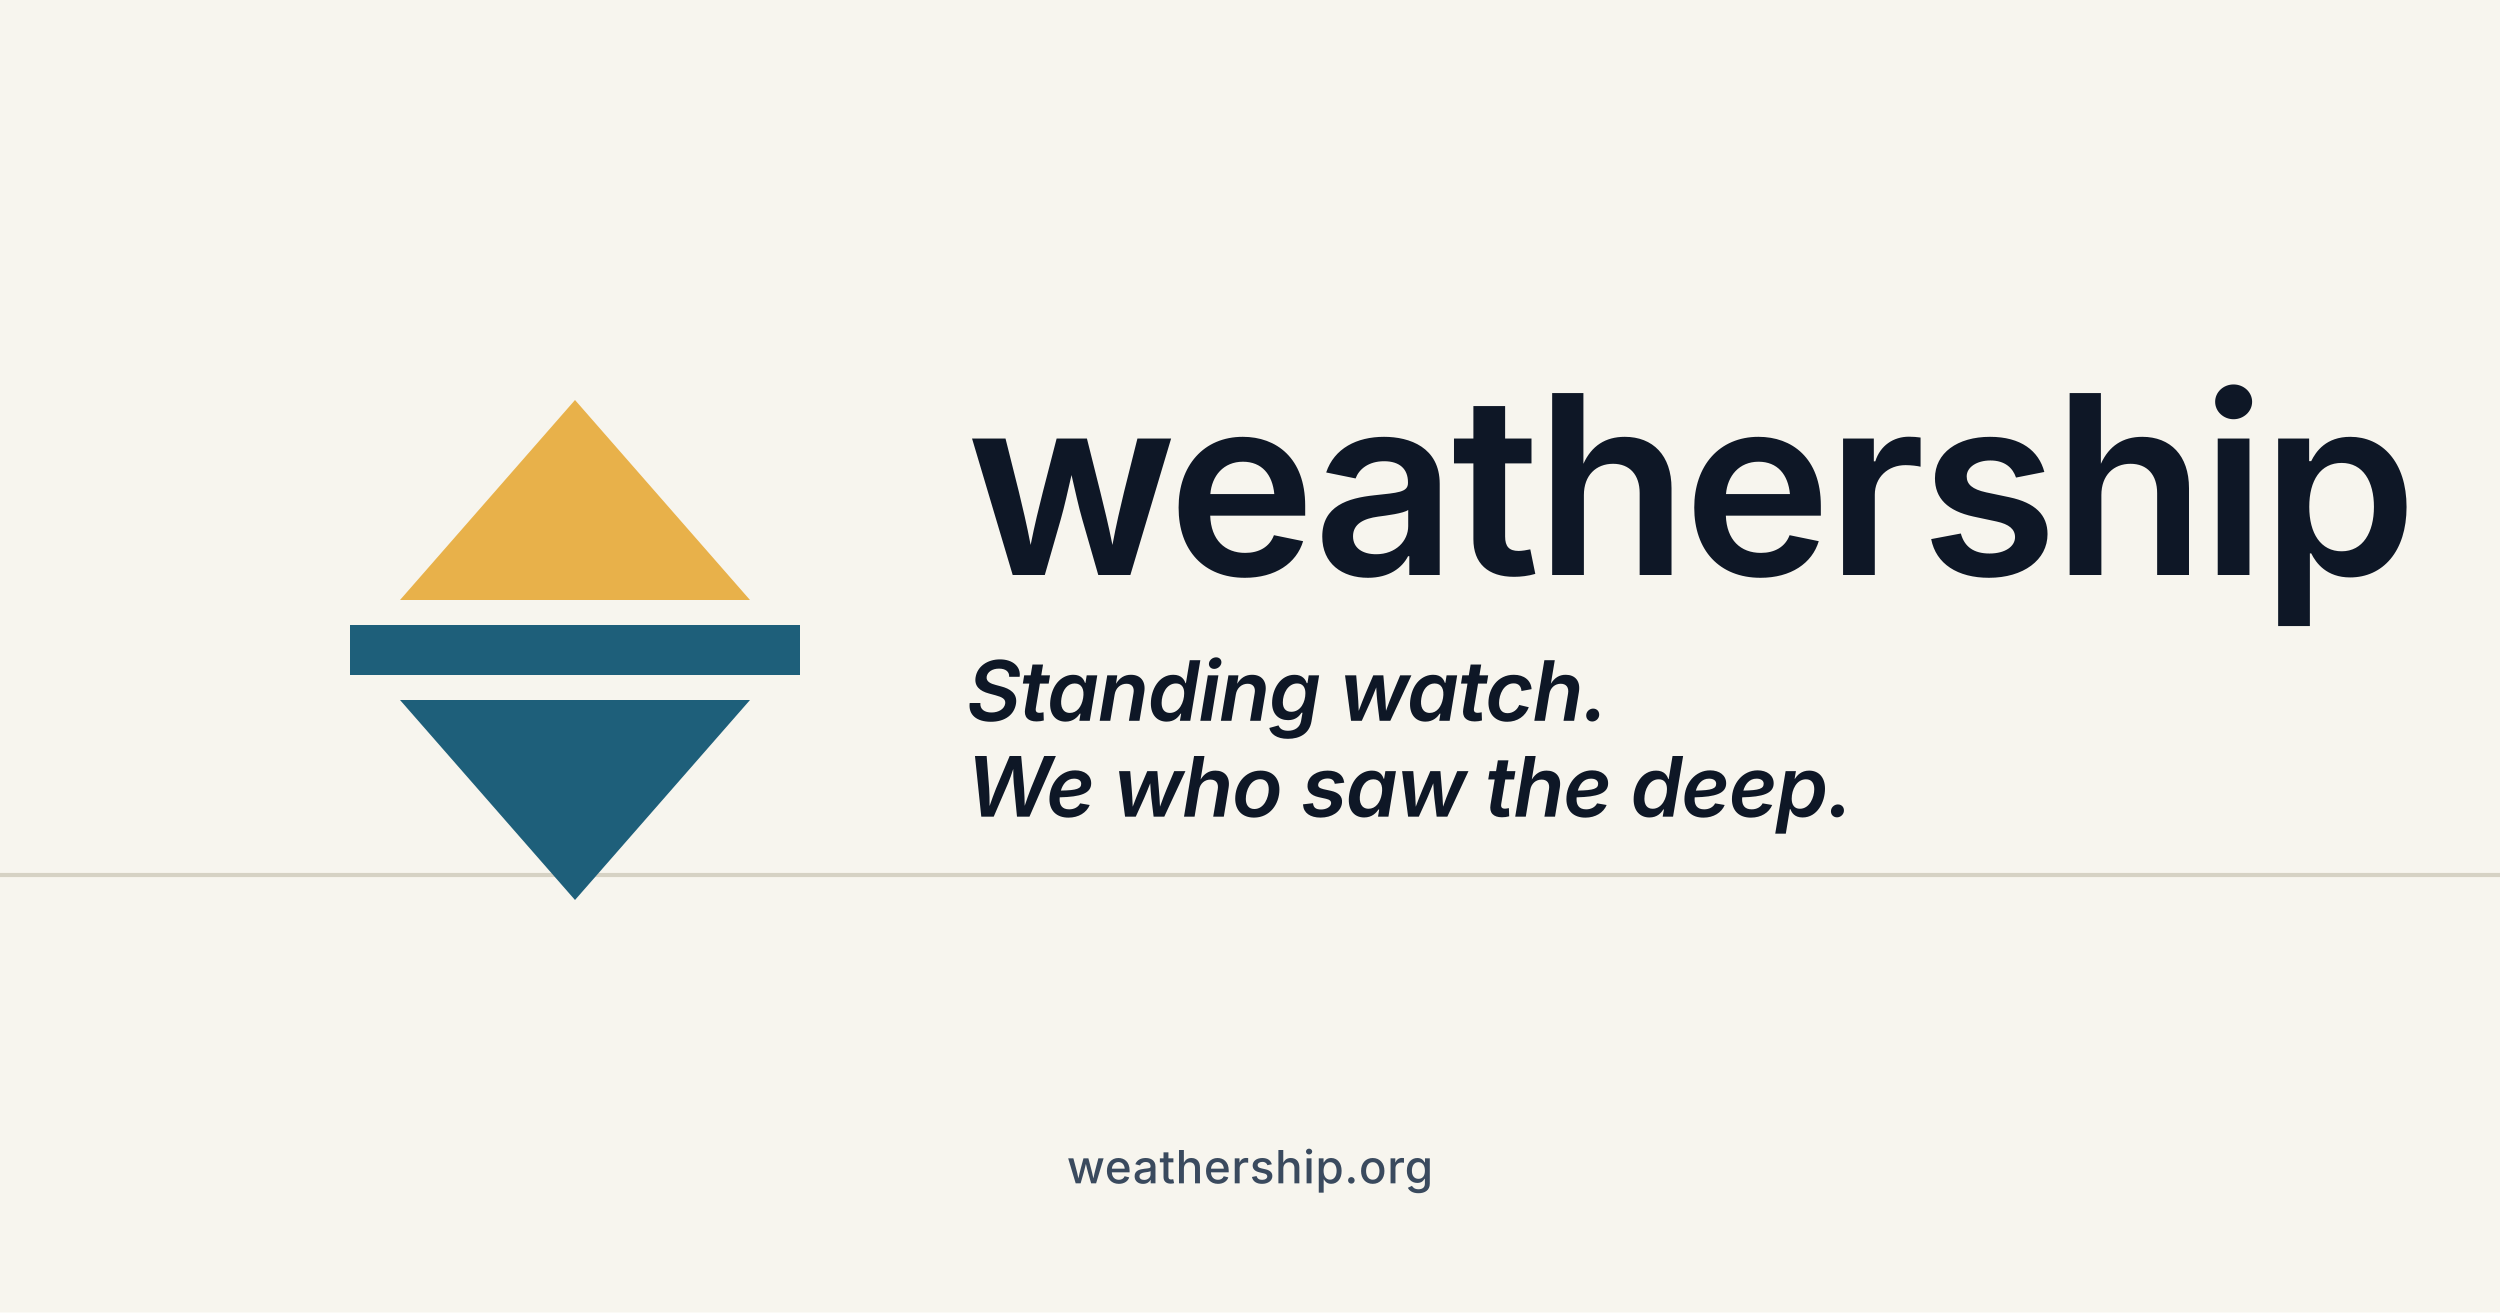
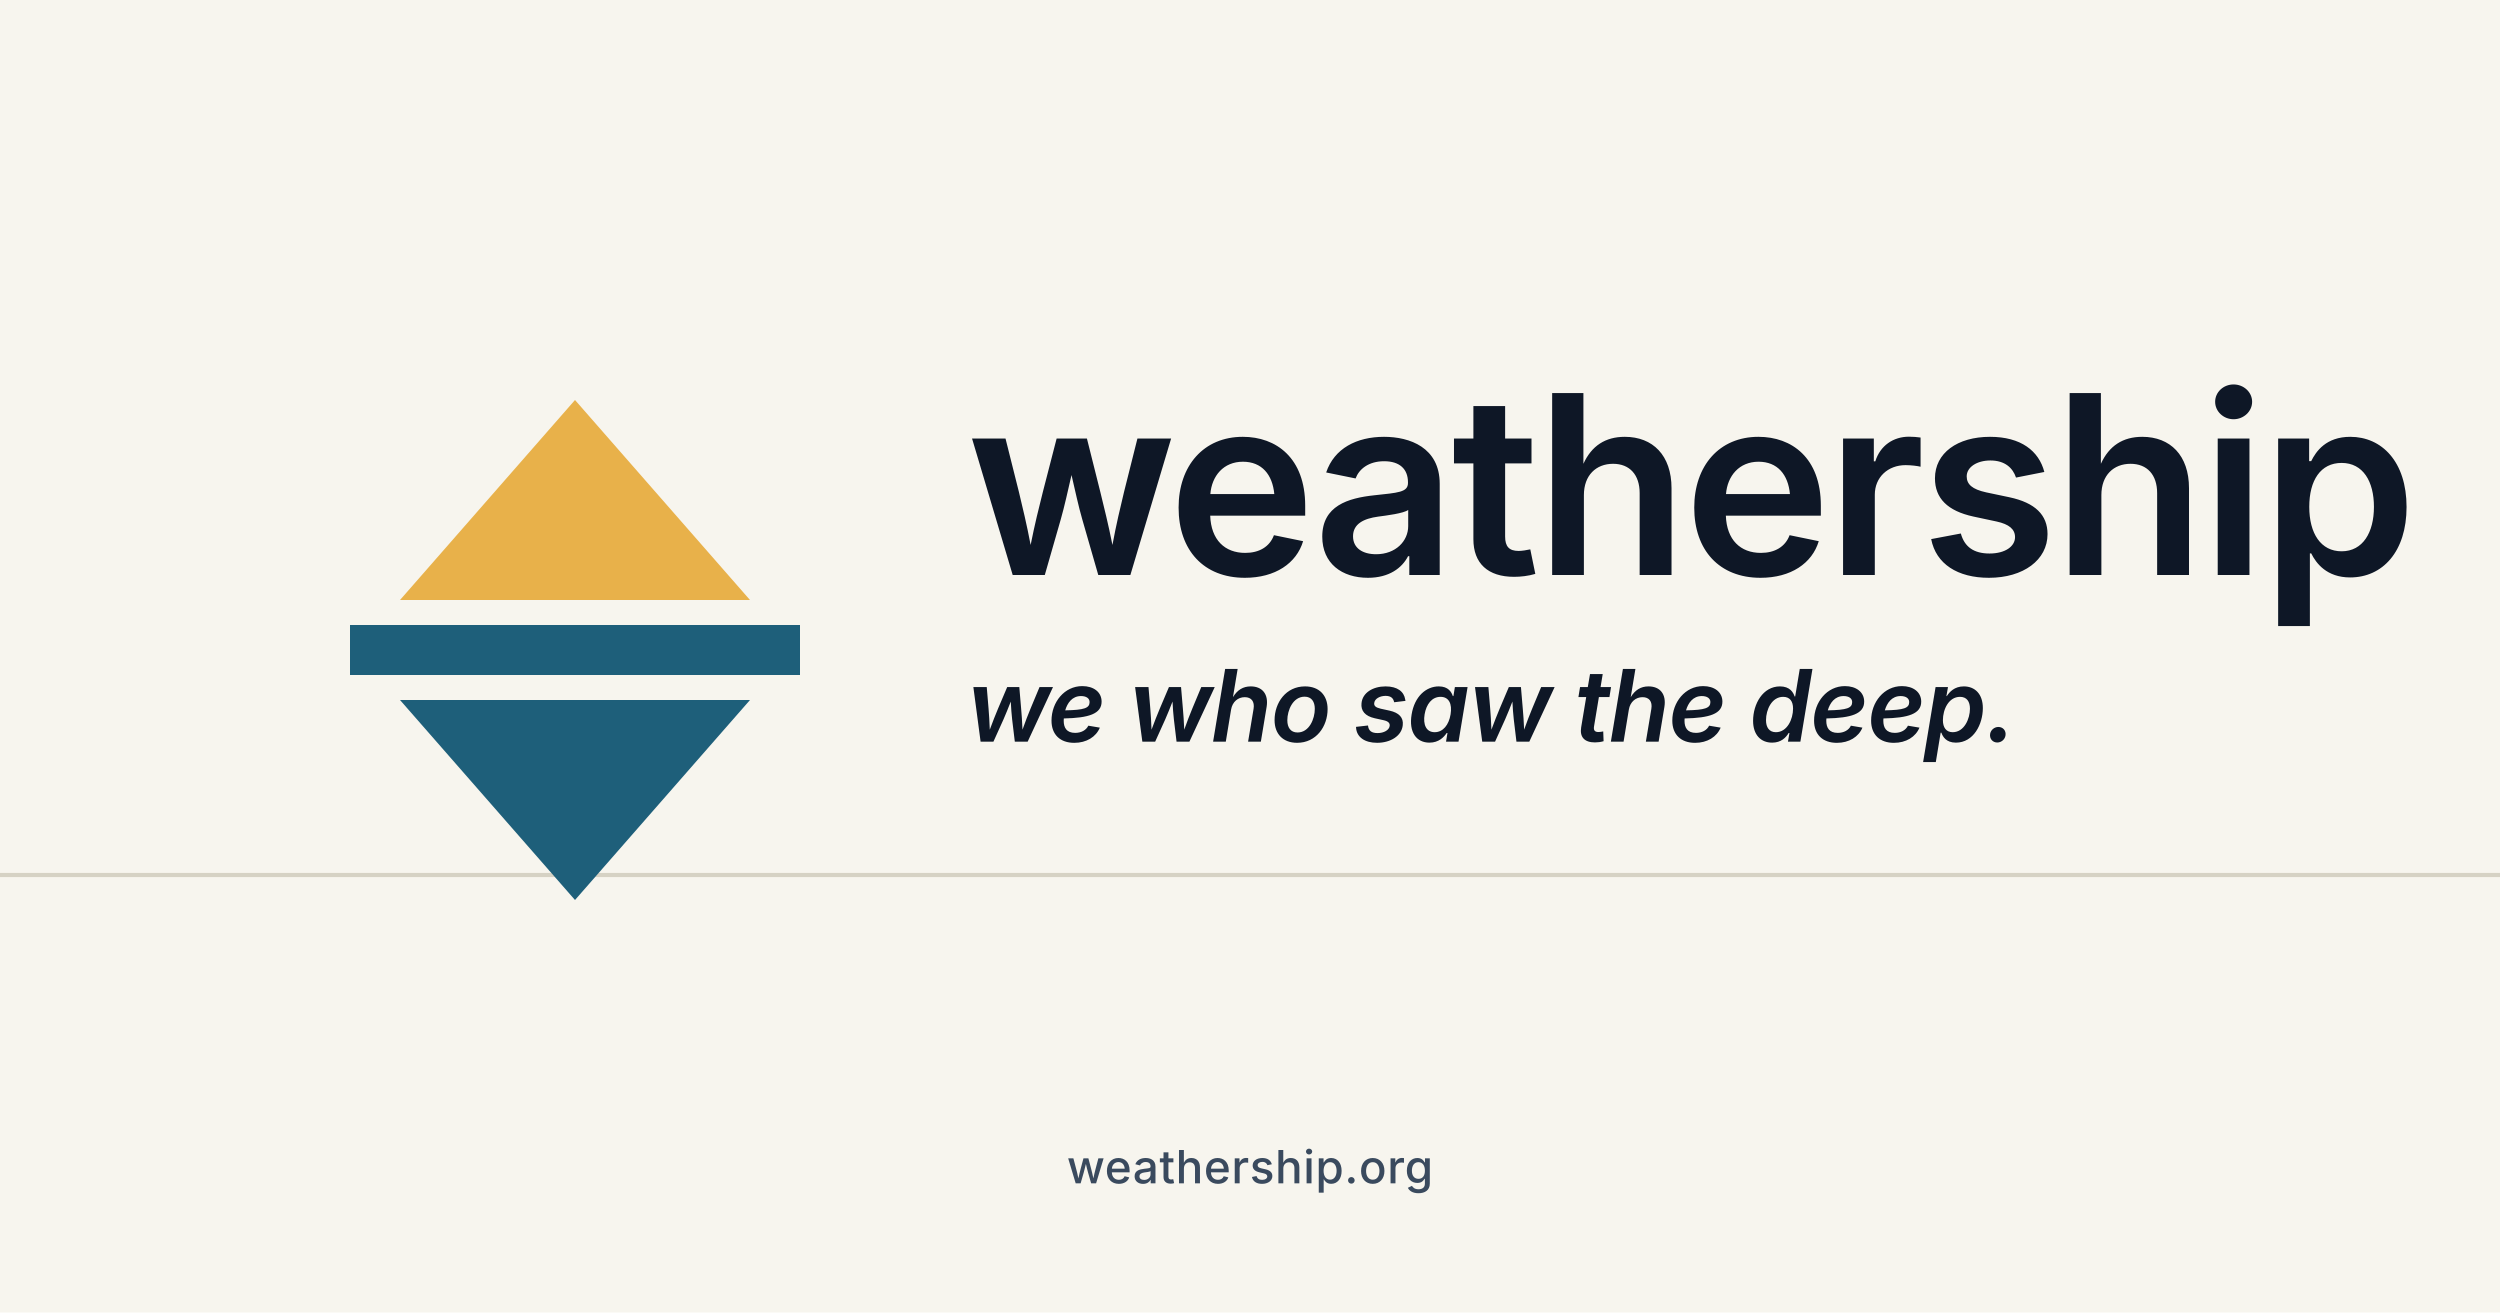
- <svg xmlns="http://www.w3.org/2000/svg" viewBox="0 0 1200 630" width="1200" height="630" role="img" aria-label="weathership — Standing watch. We who saw the deep.">
+ <svg xmlns="http://www.w3.org/2000/svg" viewBox="0 0 1200 630" width="1200" height="630" role="img" aria-label="weathership — we who saw the deep.">
  <rect width="1200" height="630" fill="#F7F5EE" />
  <line x1="0" y1="420" x2="1200" y2="420" stroke="#D6D2C4" stroke-width="2" />
  <g transform="translate(132, 168) scale(12)">
    <polygon points="12,2 19,10 5,10" fill="#E8B14A" />
    <rect x="3" y="11" width="18" height="2" fill="#1E5F7A" />
    <polygon points="5,14 19,14 12,22" fill="#1E5F7A" />
  </g>
  <text x="464" y="276" font-family="Inter, 'Inter Fallback', ui-sans-serif, system-ui, -apple-system, 'Segoe UI', Roboto, 'Helvetica Neue', Arial, sans-serif" font-weight="600" font-size="120" fill="#0E1726" letter-spacing="-2.4">weathership</text>
-   <text x="464" y="346" font-family="Inter, 'Inter Fallback', ui-sans-serif, system-ui, -apple-system, 'Segoe UI', Roboto, 'Helvetica Neue', Arial, sans-serif" font-weight="600" font-size="40" font-style="italic" fill="#0E1726" letter-spacing="-0.6">Standing watch.</text>
-   <text x="464" y="392" font-family="Inter, 'Inter Fallback', ui-sans-serif, system-ui, -apple-system, 'Segoe UI', Roboto, 'Helvetica Neue', Arial, sans-serif" font-weight="600" font-size="40" font-style="italic" fill="#0E1726" letter-spacing="-0.6">We who saw the deep.</text>
+   <text x="464" y="356" font-family="Inter, 'Inter Fallback', ui-sans-serif, system-ui, -apple-system, 'Segoe UI', Roboto, 'Helvetica Neue', Arial, sans-serif" font-weight="600" font-size="48" font-style="italic" fill="#0E1726" letter-spacing="-0.7">we who saw the deep.</text>
  <text x="600" y="568" text-anchor="middle" font-family="Inter, 'Inter Fallback', ui-sans-serif, system-ui, -apple-system, 'Segoe UI', Roboto, 'Helvetica Neue', Arial, sans-serif" font-weight="500" font-size="22" fill="#3A4A5E" letter-spacing="0.3">weathership.org</text>
</svg>
